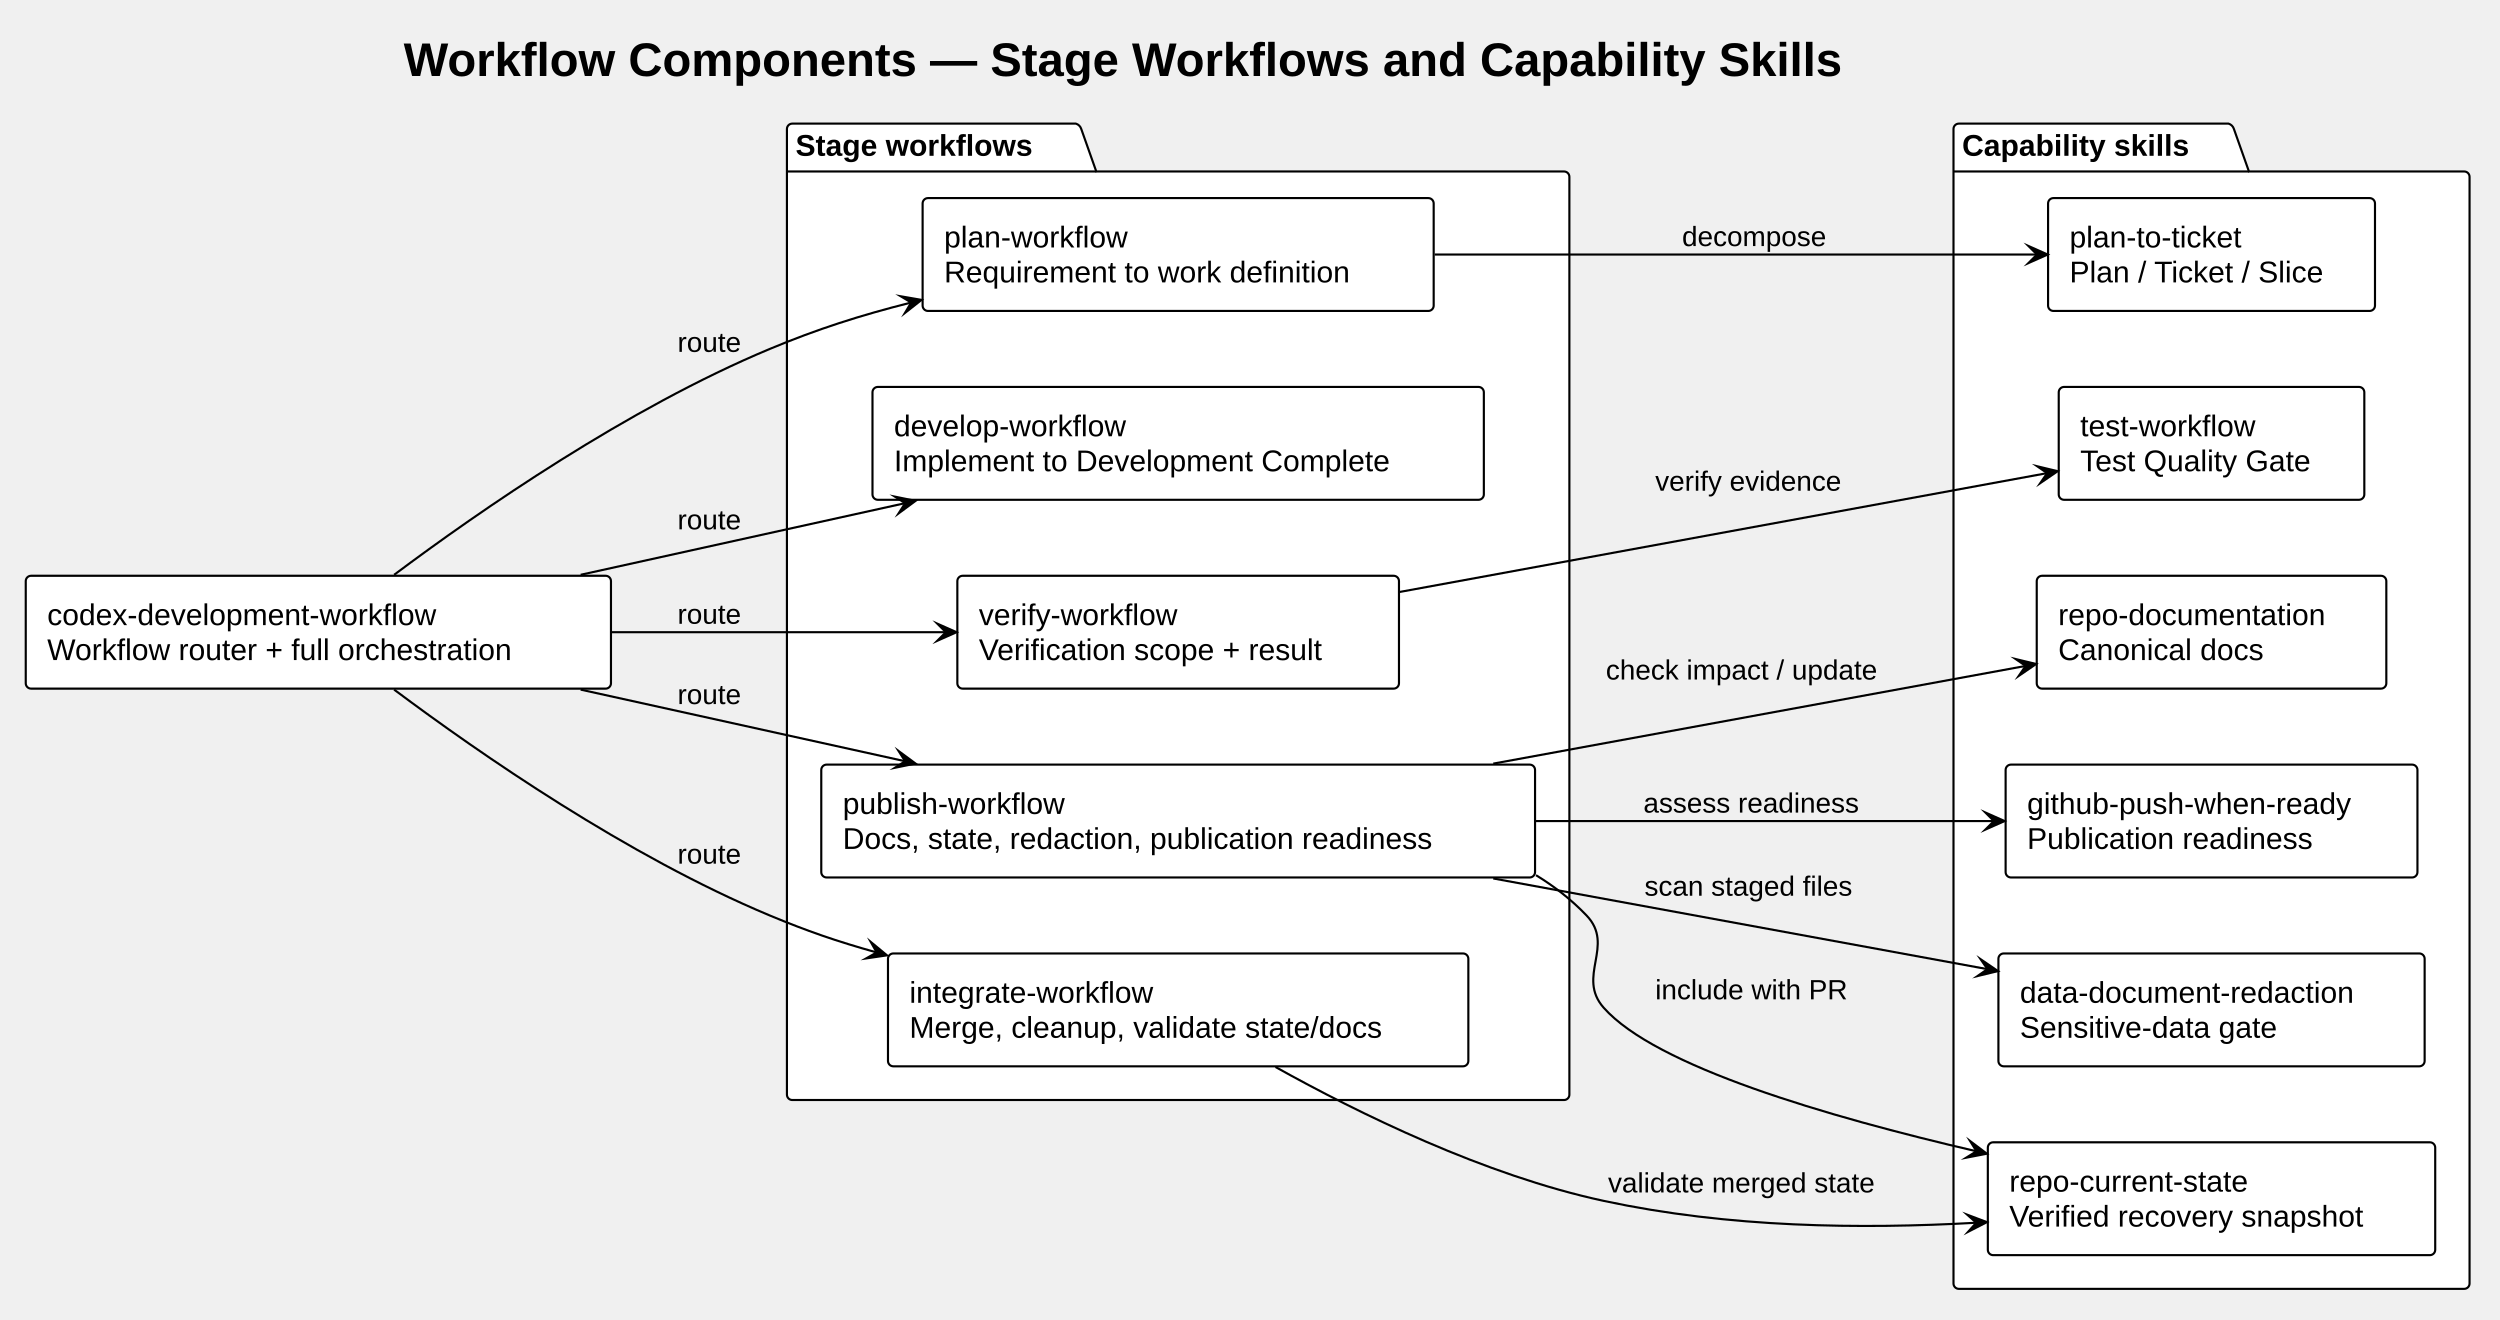
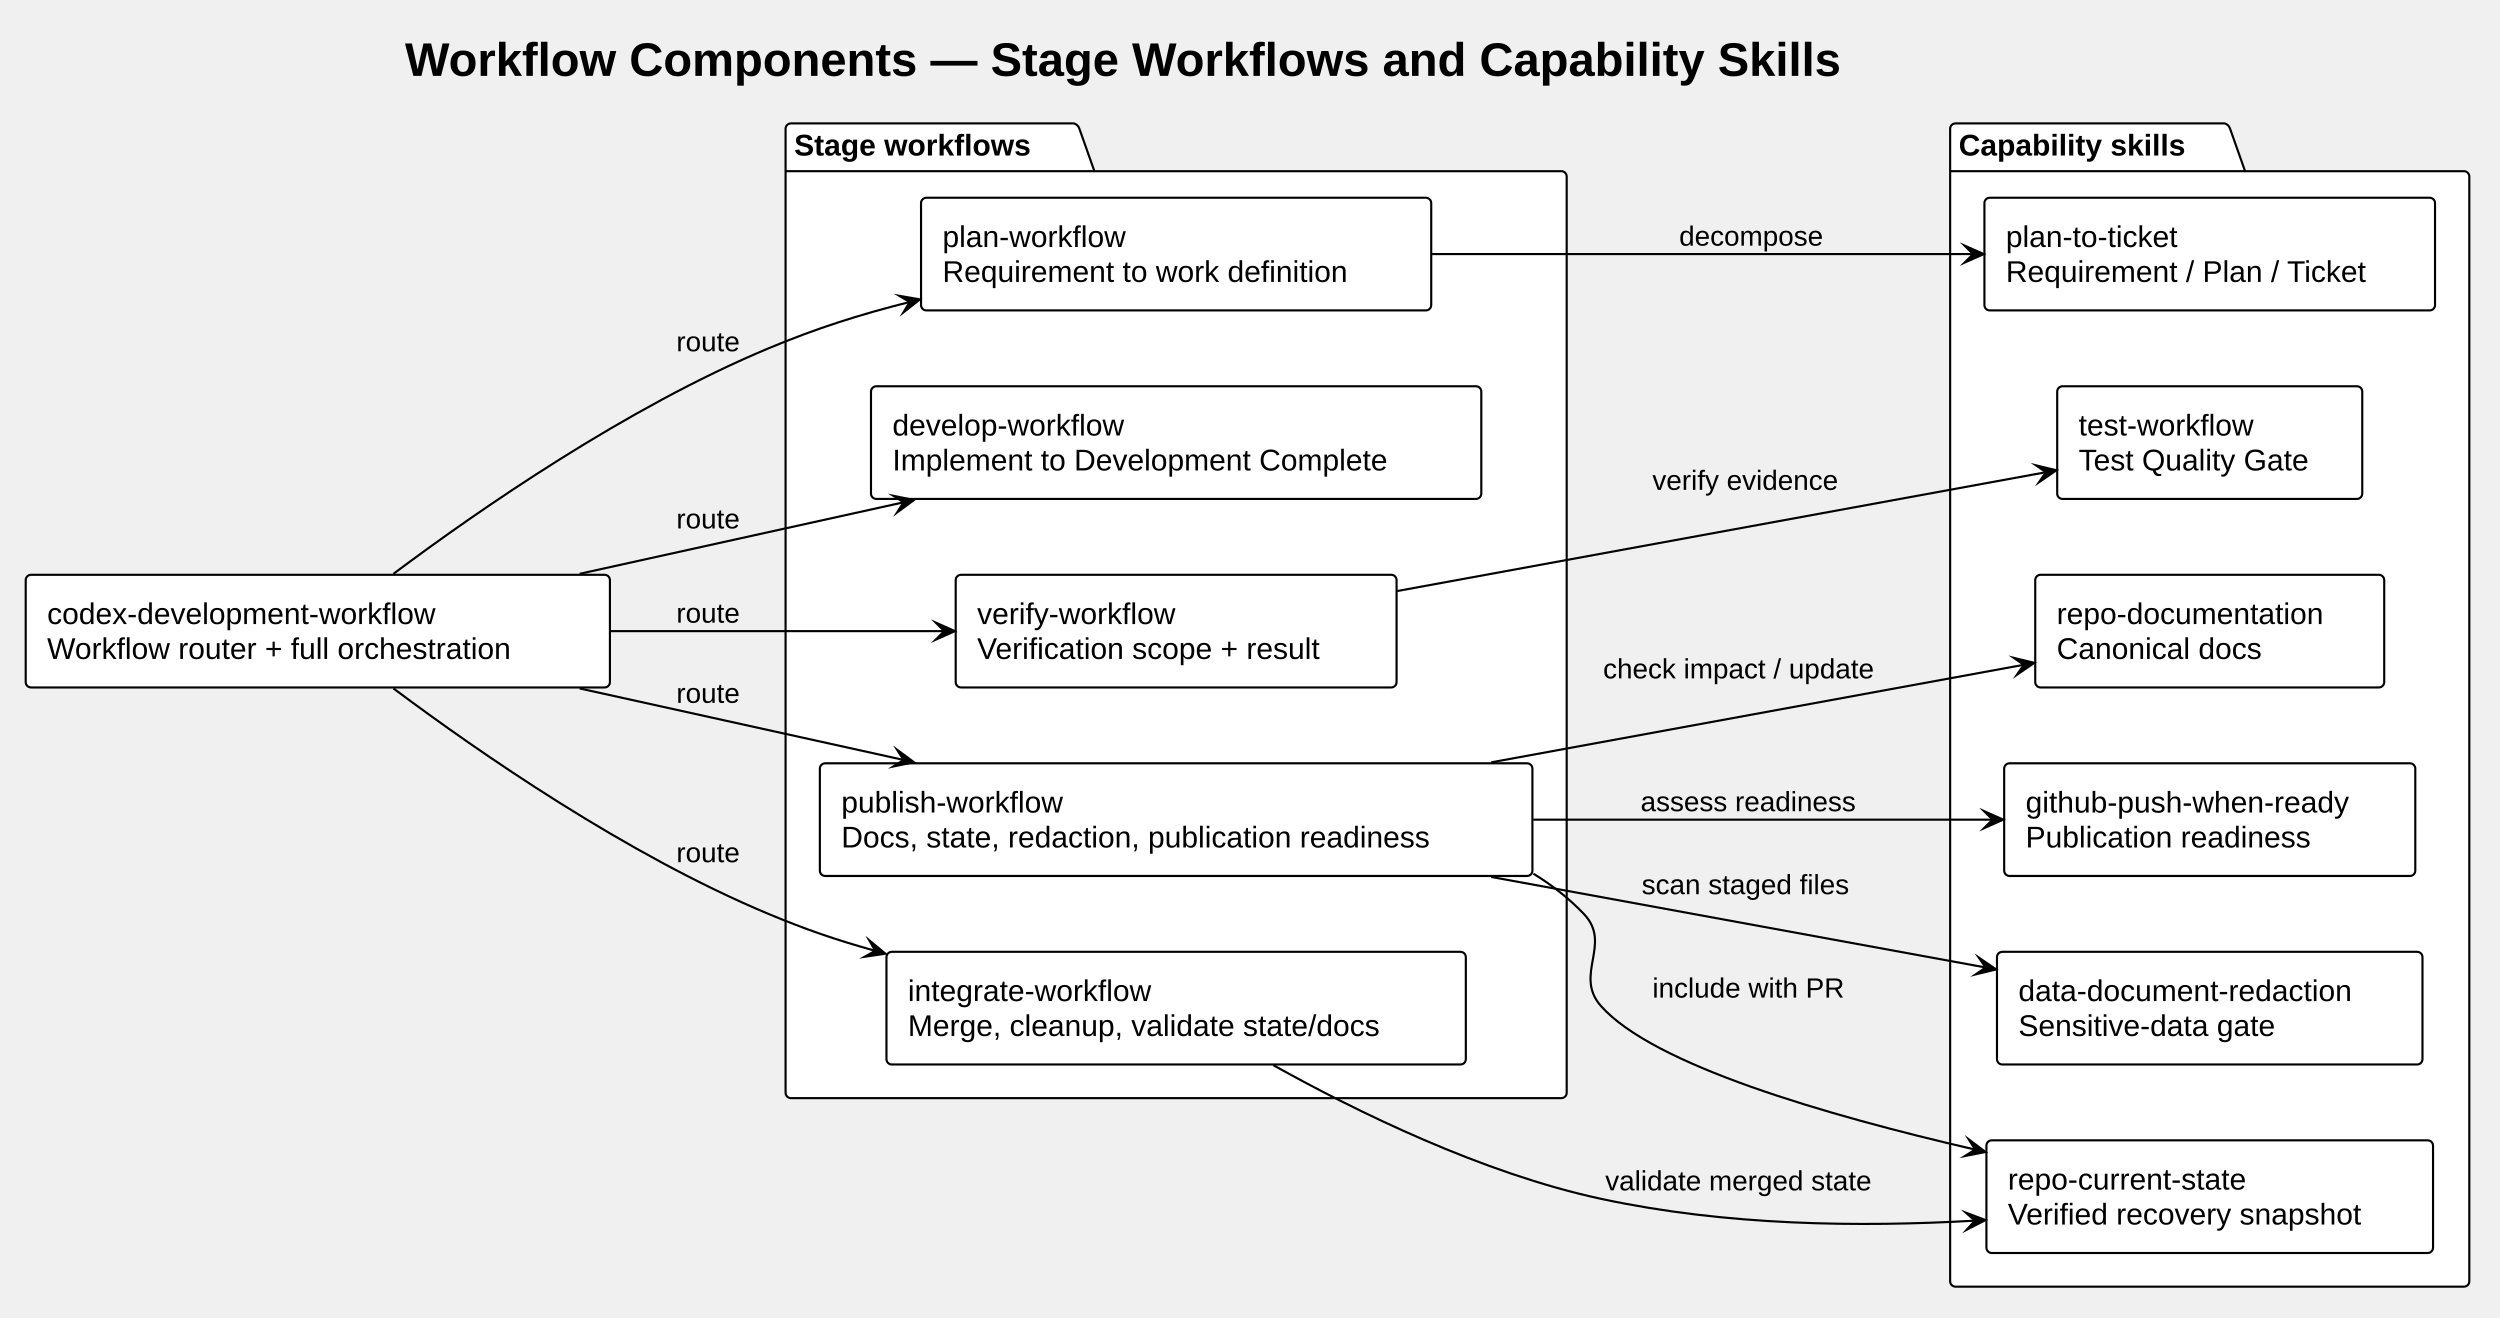
- <svg xmlns="http://www.w3.org/2000/svg" contentStyleType="text/css" data-diagram-type="DESCRIPTION" height="615px" preserveAspectRatio="none" style="width:1165px;height:615px;background:#FFFFFF;" version="1.1" viewBox="0 0 1165 615" width="1165px" zoomAndPan="magnify">
+ <svg xmlns="http://www.w3.org/2000/svg" version="1.1" data-diagram-type="DESCRIPTION" style="width:1167px;height:615px;background:#FFFFFF;" width="1167px" height="615px" viewBox="0 0 1167 615" zoomAndPan="magnify" preserveAspectRatio="none" contentStyleType="text/css">
  <defs />
-   <g>
+   <g font-family="sans-serif" lengthAdjust="spacing">
    <g class="title" data-source-line="7">
-       <text fill="#000000" font-family="Arial" font-size="22" font-weight="700" lengthAdjust="spacing" textLength="787.574" x="188.118" y="35.421">Workflow Components — Stage Workflows and Capability Skills</text>
+       <text x="189.048" y="35.421" fill="#000" font-size="22" textLength="787.574" font-weight="700" font-family="Arial">Workflow Components — Stage Workflows and Capability Skills</text>
    </g>
-     <g class="cluster" data-qualified-name="Stage workflows" data-source-line="11" id="ent0002">
-       <path d="M369.21,57.609 L501.364,57.609 A3.75,3.75 0 0 1 503.864,60.109 L510.864,79.906 L728.83,79.906 A2.5,2.5 0 0 1 731.33,82.406 L731.33,510.109 A2.5,2.5 0 0 1 728.83,512.609 L369.21,512.609 A2.5,2.5 0 0 1 366.71,510.109 L366.71,60.109 A2.5,2.5 0 0 1 369.21,57.609" fill="#FFFFFF" style="stroke:#000000;stroke-width:1;" />
-       <line style="stroke:#000000;stroke-width:1;" x1="366.71" x2="510.864" y1="79.906" y2="79.906" />
-       <text fill="#000000" font-family="Arial" font-size="14" font-weight="700" lengthAdjust="spacing" textLength="131.154" x="370.71" y="72.605">Stage workflows</text>
+     <g class="cluster" data-qualified-name="Stage workflows" id="ent0002" data-source-line="11">
+       <path d="M369.21,57.609 L501.364,57.609 A3.75,3.75 0 0 1 503.864,60.109 L510.864,79.906 L728.83,79.906 A2.5,2.5 0 0 1 731.33,82.406 L731.33,510.109 A2.5,2.5 0 0 1 728.83,512.609 L369.21,512.609 A2.5,2.5 0 0 1 366.71,510.109 L366.71,60.109 A2.5,2.5 0 0 1 369.21,57.609" style="stroke:#000;stroke-width:1;" fill="#FFF" />
+       <line x1="366.71" y1="79.906" x2="510.864" y2="79.906" style="stroke:#000;stroke-width:1;" />
+       <text x="370.71" y="72.604" fill="#000" font-size="14" textLength="131.154" font-weight="700" font-family="Arial">Stage workflows</text>
    </g>
-     <g class="cluster" data-qualified-name="Capability skills" data-source-line="19" id="ent0008">
-       <path d="M912.83,57.609 L1038.504,57.609 A3.75,3.75 0 0 1 1041.004,60.109 L1048.004,79.906 L1148.31,79.906 A2.5,2.5 0 0 1 1150.81,82.406 L1150.81,598.109 A2.5,2.5 0 0 1 1148.31,600.609 L912.83,600.609 A2.5,2.5 0 0 1 910.33,598.109 L910.33,60.109 A2.5,2.5 0 0 1 912.83,57.609" fill="#FFFFFF" style="stroke:#000000;stroke-width:1;" />
-       <line style="stroke:#000000;stroke-width:1;" x1="910.33" x2="1048.004" y1="79.906" y2="79.906" />
-       <text fill="#000000" font-family="Arial" font-size="14" font-weight="700" lengthAdjust="spacing" textLength="124.674" x="914.33" y="72.605">Capability skills</text>
+     <g class="cluster" data-qualified-name="Capability skills" id="ent0008" data-source-line="19">
+       <path d="M912.83,57.609 L1038.504,57.609 A3.75,3.75 0 0 1 1041.004,60.109 L1048.004,79.906 L1150.17,79.906 A2.5,2.5 0 0 1 1152.67,82.406 L1152.67,598.109 A2.5,2.5 0 0 1 1150.17,600.609 L912.83,600.609 A2.5,2.5 0 0 1 910.33,598.109 L910.33,60.109 A2.5,2.5 0 0 1 912.83,57.609" style="stroke:#000;stroke-width:1;" fill="#FFF" />
+       <line x1="910.33" y1="79.906" x2="1048.004" y2="79.906" style="stroke:#000;stroke-width:1;" />
+       <text x="914.33" y="72.604" fill="#000" font-size="14" textLength="124.674" font-weight="700" font-family="Arial">Capability skills</text>
    </g>
-     <g class="entity" data-qualified-name="Stage workflows.stage_plan" data-source-line="12" id="ent0003">
-       <rect fill="#FFFFFF" height="52.594" rx="2.5" ry="2.5" style="stroke:#000000;stroke-width:1;" width="238.155" x="429.94" y="92.309" />
-       <text fill="#000000" font-family="Arial" font-size="14" lengthAdjust="spacing" textLength="97.993" x="439.94" y="115.305">plan-workflow</text>
-       <text fill="#000000" font-family="Arial" font-size="14" lengthAdjust="spacing" textLength="218.155" x="439.94" y="131.601">Requirement to work definition</text>
+     <g class="entity" data-qualified-name="Stage workflows.stage_plan" id="ent0003" data-source-line="12">
+       <rect x="429.94" y="92.309" width="238.155" height="52.594" fill="#FFF" style="stroke:#000;stroke-width:1;" rx="2.5" ry="2.5" />
+       <text x="439.94" y="115.304" fill="#000" font-size="14" textLength="97.993" font-family="Arial">plan-workflow</text>
+       <text x="439.94" y="131.601" fill="#000" font-size="14" textLength="218.155" font-family="Arial">Requirement to work definition</text>
    </g>
-     <g class="entity" data-qualified-name="Stage workflows.stage_develop" data-source-line="13" id="ent0004">
-       <rect fill="#FFFFFF" height="52.594" rx="2.5" ry="2.5" style="stroke:#000000;stroke-width:1;" width="284.893" x="406.58" y="180.309" />
-       <text fill="#000000" font-family="Arial" font-size="14" lengthAdjust="spacing" textLength="123.505" x="416.58" y="203.304">develop-workflow</text>
-       <text fill="#000000" font-family="Arial" font-size="14" lengthAdjust="spacing" textLength="264.893" x="416.58" y="219.601">Implement to Development Complete</text>
+     <g class="entity" data-qualified-name="Stage workflows.stage_develop" id="ent0004" data-source-line="13">
+       <rect x="406.58" y="180.309" width="284.893" height="52.594" fill="#FFF" style="stroke:#000;stroke-width:1;" rx="2.5" ry="2.5" />
+       <text x="416.58" y="203.304" fill="#000" font-size="14" textLength="123.505" font-family="Arial">develop-workflow</text>
+       <text x="416.58" y="219.601" fill="#000" font-size="14" textLength="264.893" font-family="Arial">Implement to Development Complete</text>
    </g>
-     <g class="entity" data-qualified-name="Stage workflows.stage_verify" data-source-line="14" id="ent0005">
-       <rect fill="#FFFFFF" height="52.594" rx="2.5" ry="2.5" style="stroke:#000000;stroke-width:1;" width="205.801" x="446.12" y="268.309" />
-       <text fill="#000000" font-family="Arial" font-size="14" lengthAdjust="spacing" textLength="107.522" x="456.12" y="291.305">verify-workflow</text>
-       <text fill="#000000" font-family="Arial" font-size="14" lengthAdjust="spacing" textLength="185.801" x="456.12" y="307.601">Verification scope + result</text>
+     <g class="entity" data-qualified-name="Stage workflows.stage_verify" id="ent0005" data-source-line="14">
+       <rect x="446.12" y="268.309" width="205.801" height="52.594" fill="#FFF" style="stroke:#000;stroke-width:1;" rx="2.5" ry="2.5" />
+       <text x="456.12" y="291.304" fill="#000" font-size="14" textLength="107.522" font-family="Arial">verify-workflow</text>
+       <text x="456.12" y="307.601" fill="#000" font-size="14" textLength="185.801" font-family="Arial">Verification scope + result</text>
    </g>
-     <g class="entity" data-qualified-name="Stage workflows.stage_publish" data-source-line="15" id="ent0006">
-       <rect fill="#FFFFFF" height="52.594" rx="2.5" ry="2.5" style="stroke:#000000;stroke-width:1;" width="332.621" x="382.71" y="356.309" />
-       <text fill="#000000" font-family="Arial" font-size="14" lengthAdjust="spacing" textLength="118.357" x="392.71" y="379.305">publish-workflow</text>
-       <text fill="#000000" font-family="Arial" font-size="14" lengthAdjust="spacing" textLength="312.621" x="392.71" y="395.601">Docs, state, redaction, publication readiness</text>
+     <g class="entity" data-qualified-name="Stage workflows.stage_publish" id="ent0006" data-source-line="15">
+       <rect x="382.71" y="356.309" width="332.621" height="52.594" fill="#FFF" style="stroke:#000;stroke-width:1;" rx="2.5" ry="2.5" />
+       <text x="392.71" y="379.304" fill="#000" font-size="14" textLength="118.357" font-family="Arial">publish-workflow</text>
+       <text x="392.71" y="395.601" fill="#000" font-size="14" textLength="312.621" font-family="Arial">Docs, state, redaction, publication readiness</text>
    </g>
-     <g class="entity" data-qualified-name="Stage workflows.stage_integrate" data-source-line="16" id="ent0007">
-       <rect fill="#FFFFFF" height="52.594" rx="2.5" ry="2.5" style="stroke:#000000;stroke-width:1;" width="270.448" x="413.8" y="444.309" />
-       <text fill="#000000" font-family="Arial" font-size="14" lengthAdjust="spacing" textLength="131.954" x="423.8" y="467.305">integrate-workflow</text>
-       <text fill="#000000" font-family="Arial" font-size="14" lengthAdjust="spacing" textLength="250.448" x="423.8" y="483.601">Merge, cleanup, validate state/docs</text>
+     <g class="entity" data-qualified-name="Stage workflows.stage_integrate" id="ent0007" data-source-line="16">
+       <rect x="413.8" y="444.309" width="270.448" height="52.594" fill="#FFF" style="stroke:#000;stroke-width:1;" rx="2.5" ry="2.5" />
+       <text x="423.8" y="467.304" fill="#000" font-size="14" textLength="131.954" font-family="Arial">integrate-workflow</text>
+       <text x="423.8" y="483.601" fill="#000" font-size="14" textLength="250.448" font-family="Arial">Merge, cleanup, validate state/docs</text>
    </g>
-     <g class="entity" data-qualified-name="Capability skills.planning" data-source-line="20" id="ent0009">
-       <rect fill="#FFFFFF" height="52.594" rx="2.5" ry="2.5" style="stroke:#000000;stroke-width:1;" width="152.344" x="954.4" y="92.309" />
-       <text fill="#000000" font-family="Arial" font-size="14" lengthAdjust="spacing" textLength="93.673" x="964.4" y="115.305">plan-to-ticket</text>
-       <text fill="#000000" font-family="Arial" font-size="14" lengthAdjust="spacing" textLength="132.344" x="964.4" y="131.601">Plan / Ticket / Slice</text>
+     <g class="entity" data-qualified-name="Capability skills.planning" id="ent0009" data-source-line="20">
+       <rect x="926.33" y="92.309" width="210.34" height="52.594" fill="#FFF" style="stroke:#000;stroke-width:1;" rx="2.5" ry="2.5" />
+       <text x="936.33" y="115.304" fill="#000" font-size="14" textLength="93.673" font-family="Arial">plan-to-ticket</text>
+       <text x="936.33" y="131.601" fill="#000" font-size="14" textLength="190.34" font-family="Arial">Requirement / Plan / Ticket</text>
    </g>
-     <g class="entity" data-qualified-name="Capability skills.testing" data-source-line="21" id="ent0010">
-       <rect fill="#FFFFFF" height="52.594" rx="2.5" ry="2.5" style="stroke:#000000;stroke-width:1;" width="142.404" x="959.37" y="180.309" />
-       <text fill="#000000" font-family="Arial" font-size="14" lengthAdjust="spacing" textLength="94.65" x="969.37" y="203.304">test-workflow</text>
-       <text fill="#000000" font-family="Arial" font-size="14" lengthAdjust="spacing" textLength="122.404" x="969.37" y="219.601">Test Quality Gate</text>
+     <g class="entity" data-qualified-name="Capability skills.testing" id="ent0010" data-source-line="21">
+       <rect x="960.3" y="180.309" width="142.404" height="52.594" fill="#FFF" style="stroke:#000;stroke-width:1;" rx="2.5" ry="2.5" />
+       <text x="970.3" y="203.304" fill="#000" font-size="14" textLength="94.65" font-family="Arial">test-workflow</text>
+       <text x="970.3" y="219.601" fill="#000" font-size="14" textLength="122.404" font-family="Arial">Test Quality Gate</text>
    </g>
-     <g class="entity" data-qualified-name="Capability skills.documentation" data-source-line="22" id="ent0011">
-       <rect fill="#FFFFFF" height="52.594" rx="2.5" ry="2.5" style="stroke:#000000;stroke-width:1;" width="162.905" x="949.12" y="268.309" />
-       <text fill="#000000" font-family="Arial" font-size="14" lengthAdjust="spacing" textLength="142.905" x="959.12" y="291.305">repo-documentation</text>
-       <text fill="#000000" font-family="Arial" font-size="14" lengthAdjust="spacing" textLength="105.615" x="959.12" y="307.601">Canonical docs</text>
+     <g class="entity" data-qualified-name="Capability skills.documentation" id="ent0011" data-source-line="22">
+       <rect x="950.05" y="268.309" width="162.905" height="52.594" fill="#FFF" style="stroke:#000;stroke-width:1;" rx="2.5" ry="2.5" />
+       <text x="960.05" y="291.304" fill="#000" font-size="14" textLength="142.905" font-family="Arial">repo-documentation</text>
+       <text x="960.05" y="307.601" fill="#000" font-size="14" textLength="105.615" font-family="Arial">Canonical docs</text>
    </g>
-     <g class="entity" data-qualified-name="Capability skills.publication" data-source-line="23" id="ent0012">
-       <rect fill="#FFFFFF" height="52.594" rx="2.5" ry="2.5" style="stroke:#000000;stroke-width:1;" width="191.91" x="934.62" y="356.309" />
-       <text fill="#000000" font-family="Arial" font-size="14" lengthAdjust="spacing" textLength="171.91" x="944.62" y="379.305">github-push-when-ready</text>
-       <text fill="#000000" font-family="Arial" font-size="14" lengthAdjust="spacing" textLength="149.324" x="944.62" y="395.601">Publication readiness</text>
+     <g class="entity" data-qualified-name="Capability skills.publication" id="ent0012" data-source-line="23">
+       <rect x="935.55" y="356.309" width="191.91" height="52.594" fill="#FFF" style="stroke:#000;stroke-width:1;" rx="2.5" ry="2.5" />
+       <text x="945.55" y="379.304" fill="#000" font-size="14" textLength="171.91" font-family="Arial">github-push-when-ready</text>
+       <text x="945.55" y="395.601" fill="#000" font-size="14" textLength="149.324" font-family="Arial">Publication readiness</text>
    </g>
-     <g class="entity" data-qualified-name="Capability skills.redaction" data-source-line="24" id="ent0013">
-       <rect fill="#FFFFFF" height="52.594" rx="2.5" ry="2.5" style="stroke:#000000;stroke-width:1;" width="198.623" x="931.26" y="444.309" />
-       <text fill="#000000" font-family="Arial" font-size="14" lengthAdjust="spacing" textLength="178.623" x="941.26" y="467.305">data-document-redaction</text>
-       <text fill="#000000" font-family="Arial" font-size="14" lengthAdjust="spacing" textLength="136.439" x="941.26" y="483.601">Sensitive-data gate</text>
+     <g class="entity" data-qualified-name="Capability skills.redaction" id="ent0013" data-source-line="24">
+       <rect x="932.19" y="444.309" width="198.623" height="52.594" fill="#FFF" style="stroke:#000;stroke-width:1;" rx="2.5" ry="2.5" />
+       <text x="942.19" y="467.304" fill="#000" font-size="14" textLength="178.623" font-family="Arial">data-document-redaction</text>
+       <text x="942.19" y="483.601" fill="#000" font-size="14" textLength="136.438" font-family="Arial">Sensitive-data gate</text>
    </g>
-     <g class="entity" data-qualified-name="Capability skills.repository_state" data-source-line="25" id="ent0014">
-       <rect fill="#FFFFFF" height="52.594" rx="2.5" ry="2.5" style="stroke:#000000;stroke-width:1;" width="208.481" x="926.33" y="532.309" />
-       <text fill="#000000" font-family="Arial" font-size="14" lengthAdjust="spacing" textLength="128.447" x="936.33" y="555.304">repo-current-state</text>
-       <text fill="#000000" font-family="Arial" font-size="14" lengthAdjust="spacing" textLength="188.481" x="936.33" y="571.601">Verified recovery snapshot</text>
+     <g class="entity" data-qualified-name="Capability skills.repository_state" id="ent0014" data-source-line="25">
+       <rect x="927.26" y="532.309" width="208.48" height="52.594" fill="#FFF" style="stroke:#000;stroke-width:1;" rx="2.5" ry="2.5" />
+       <text x="937.26" y="555.304" fill="#000" font-size="14" textLength="128.447" font-family="Arial">repo-current-state</text>
+       <text x="937.26" y="571.601" fill="#000" font-size="14" textLength="188.48" font-family="Arial">Verified recovery snapshot</text>
    </g>
-     <g class="entity" data-qualified-name="router" data-source-line="9" id="ent0001">
-       <rect fill="#FFFFFF" height="52.594" rx="2.5" ry="2.5" style="stroke:#000000;stroke-width:1;" width="272.711" x="12" y="268.309" />
-       <text fill="#000000" font-family="Arial" font-size="14" lengthAdjust="spacing" textLength="207.218" x="22" y="291.305">codex-development-workflow</text>
-       <text fill="#000000" font-family="Arial" font-size="14" lengthAdjust="spacing" textLength="252.711" x="22" y="307.601">Workflow router + full orchestration</text>
+     <g class="entity" data-qualified-name="router" id="ent0001" data-source-line="9">
+       <rect x="12" y="268.309" width="272.711" height="52.594" fill="#FFF" style="stroke:#000;stroke-width:1;" rx="2.5" ry="2.5" />
+       <text x="22" y="291.304" fill="#000" font-size="14" textLength="207.218" font-family="Arial">codex-development-workflow</text>
+       <text x="22" y="307.601" fill="#000" font-size="14" textLength="252.711" font-family="Arial">Workflow router + full orchestration</text>
    </g>
-     <g class="link" data-entity-1="ent0001" data-entity-2="ent0003" data-link-type="dependency" data-source-line="28" id="lnk15">
-       <path d="M183.66,267.859 C223.58,237.999 292.49,190.249 358.71,162.609 C380.97,153.319 400.722,147.003 424.612,140.973" fill="none" id="router-to-stage_plan" style="stroke:#000000;stroke-width:1;" />
-       <polygon fill="#000000" points="429.46,139.749,419.755,138.074,424.612,140.973,421.713,145.83,429.46,139.749" style="stroke:#000000;stroke-width:1;stroke-linejoin:miter;stroke-miterlimit:10;" />
-       <text fill="#000000" font-family="Arial" font-size="13" lengthAdjust="spacing" textLength="34.633" x="315.71" y="163.976">route</text>
+     <g class="link" data-entity-1="ent0001" data-entity-2="ent0003" id="lnk15" data-source-line="28" data-link-type="dependency">
+       <path d="M183.66,267.859 C223.58,237.999 292.49,190.249 358.71,162.609 C380.97,153.319 400.722,147.003 424.612,140.973" style="stroke:#000;stroke-width:1;" fill="none" id="router-to-stage_plan" />
+       <polygon points="429.46,139.749,419.755,138.074,424.612,140.973,421.713,145.83,429.46,139.749" fill="#000" style="stroke:#000;stroke-width:1;stroke-linejoin:miter;stroke-miterlimit:10;" />
+       <text x="315.71" y="163.976" fill="#000" font-size="13" textLength="34.633" font-family="Arial">route</text>
    </g>
-     <g class="link" data-entity-1="ent0001" data-entity-2="ent0004" data-link-type="dependency" data-source-line="29" id="lnk16">
-       <path d="M270.59,267.849 C320.07,256.929 372.297,245.397 421.787,234.477" fill="none" id="router-to-stage_develop" style="stroke:#000000;stroke-width:1;" />
-       <polygon fill="#000000" points="426.67,233.399,417.019,231.433,421.787,234.477,418.743,239.245,426.67,233.399" style="stroke:#000000;stroke-width:1;stroke-linejoin:miter;stroke-miterlimit:10;" />
-       <text fill="#000000" font-family="Arial" font-size="13" lengthAdjust="spacing" textLength="34.633" x="315.71" y="246.676">route</text>
+     <g class="link" data-entity-1="ent0001" data-entity-2="ent0004" id="lnk16" data-source-line="29" data-link-type="dependency">
+       <path d="M270.59,267.849 C320.07,256.929 372.297,245.397 421.787,234.477" style="stroke:#000;stroke-width:1;" fill="none" id="router-to-stage_develop" />
+       <polygon points="426.67,233.399,417.02,231.433,421.787,234.477,418.743,239.245,426.67,233.399" fill="#000" style="stroke:#000;stroke-width:1;stroke-linejoin:miter;stroke-miterlimit:10;" />
+       <text x="315.71" y="246.676" fill="#000" font-size="13" textLength="34.633" font-family="Arial">route</text>
    </g>
-     <g class="link" data-entity-1="ent0001" data-entity-2="ent0005" data-link-type="dependency" data-source-line="30" id="lnk17">
-       <path d="M285.16,294.609 C337.74,294.609 391.9,294.609 440.76,294.609" fill="none" id="router-to-stage_verify" style="stroke:#000000;stroke-width:1;" />
-       <polygon fill="#000000" points="445.76,294.609,436.76,290.609,440.76,294.609,436.76,298.609,445.76,294.609" style="stroke:#000000;stroke-width:1;stroke-linejoin:miter;stroke-miterlimit:10;" />
-       <text fill="#000000" font-family="Arial" font-size="13" lengthAdjust="spacing" textLength="34.633" x="315.71" y="290.676">route</text>
+     <g class="link" data-entity-1="ent0001" data-entity-2="ent0005" id="lnk17" data-source-line="30" data-link-type="dependency">
+       <path d="M285.16,294.609 C337.74,294.609 391.9,294.609 440.76,294.609" style="stroke:#000;stroke-width:1;" fill="none" id="router-to-stage_verify" />
+       <polygon points="445.76,294.609,436.76,290.609,440.76,294.609,436.76,298.609,445.76,294.609" fill="#000" style="stroke:#000;stroke-width:1;stroke-linejoin:miter;stroke-miterlimit:10;" />
+       <text x="315.71" y="290.676" fill="#000" font-size="13" textLength="34.633" font-family="Arial">route</text>
    </g>
-     <g class="link" data-entity-1="ent0001" data-entity-2="ent0006" data-link-type="dependency" data-source-line="31" id="lnk18">
-       <path d="M270.59,321.369 C320.07,332.289 372.297,343.822 421.787,354.742" fill="none" id="router-to-stage_publish" style="stroke:#000000;stroke-width:1;" />
-       <polygon fill="#000000" points="426.67,355.819,418.743,349.974,421.787,354.742,417.019,357.786,426.67,355.819" style="stroke:#000000;stroke-width:1;stroke-linejoin:miter;stroke-miterlimit:10;" />
-       <text fill="#000000" font-family="Arial" font-size="13" lengthAdjust="spacing" textLength="34.633" x="315.71" y="328.096">route</text>
+     <g class="link" data-entity-1="ent0001" data-entity-2="ent0006" id="lnk18" data-source-line="31" data-link-type="dependency">
+       <path d="M270.59,321.369 C320.07,332.289 372.297,343.822 421.787,354.742" style="stroke:#000;stroke-width:1;" fill="none" id="router-to-stage_publish" />
+       <polygon points="426.67,355.819,418.743,349.974,421.787,354.742,417.02,357.786,426.67,355.819" fill="#000" style="stroke:#000;stroke-width:1;stroke-linejoin:miter;stroke-miterlimit:10;" />
+       <text x="315.71" y="328.096" fill="#000" font-size="13" textLength="34.633" font-family="Arial">route</text>
    </g>
-     <g class="link" data-entity-1="ent0001" data-entity-2="ent0007" data-link-type="dependency" data-source-line="32" id="lnk19">
-       <path d="M183.66,321.359 C223.58,351.219 292.49,398.969 358.71,426.609 C375.99,433.819 389.864,438.635 408.534,443.845" fill="none" id="router-to-stage_integrate" style="stroke:#000000;stroke-width:1;" />
-       <polygon fill="#000000" points="413.35,445.189,405.756,438.918,408.534,443.845,403.606,446.623,413.35,445.189" style="stroke:#000000;stroke-width:1;stroke-linejoin:miter;stroke-miterlimit:10;" />
-       <text fill="#000000" font-family="Arial" font-size="13" lengthAdjust="spacing" textLength="34.633" x="315.71" y="402.476">route</text>
+     <g class="link" data-entity-1="ent0001" data-entity-2="ent0007" id="lnk19" data-source-line="32" data-link-type="dependency">
+       <path d="M183.66,321.359 C223.58,351.219 292.49,398.969 358.71,426.609 C375.99,433.819 389.864,438.635 408.534,443.845" style="stroke:#000;stroke-width:1;" fill="none" id="router-to-stage_integrate" />
+       <polygon points="413.35,445.189,405.756,438.917,408.534,443.845,403.606,446.623,413.35,445.189" fill="#000" style="stroke:#000;stroke-width:1;stroke-linejoin:miter;stroke-miterlimit:10;" />
+       <text x="315.71" y="402.476" fill="#000" font-size="13" textLength="34.633" font-family="Arial">route</text>
    </g>
-     <g class="link" data-entity-1="ent0003" data-entity-2="ent0009" data-link-type="dependency" data-source-line="33" id="lnk20">
-       <path d="M668.56,118.609 C757.87,118.609 872.63,118.609 949.22,118.609" fill="none" id="stage_plan-to-planning" style="stroke:#000000;stroke-width:1;" />
-       <polygon fill="#000000" points="954.22,118.609,945.22,114.609,949.22,118.609,945.22,122.609,954.22,118.609" style="stroke:#000000;stroke-width:1;stroke-linejoin:miter;stroke-miterlimit:10;" />
-       <text fill="#000000" font-family="Arial" font-size="13" lengthAdjust="spacing" textLength="74.991" x="783.83" y="114.676">decompose</text>
+     <g class="link" data-entity-1="ent0003" data-entity-2="ent0009" id="lnk20" data-source-line="33" data-link-type="dependency">
+       <path d="M668.48,118.609 C747.4,118.609 845.16,118.609 921.02,118.609" style="stroke:#000;stroke-width:1;" fill="none" id="stage_plan-to-planning" />
+       <polygon points="926.02,118.609,917.02,114.609,921.02,118.609,917.02,122.609,926.02,118.609" fill="#000" style="stroke:#000;stroke-width:1;stroke-linejoin:miter;stroke-miterlimit:10;" />
+       <text x="783.83" y="114.676" fill="#000" font-size="13" textLength="74.991" font-family="Arial">decompose</text>
    </g>
-     <g class="link" data-entity-1="ent0005" data-entity-2="ent0010" data-link-type="dependency" data-source-line="34" id="lnk21">
-       <path d="M652.31,275.839 C744.6,258.899 873.012,235.342 953.972,220.482" fill="none" id="stage_verify-to-testing" style="stroke:#000000;stroke-width:1;" />
-       <polygon fill="#000000" points="958.89,219.579,949.316,217.27,953.972,220.482,950.76,225.138,958.89,219.579" style="stroke:#000000;stroke-width:1;stroke-linejoin:miter;stroke-miterlimit:10;" />
-       <text fill="#000000" font-family="Arial" font-size="13" lengthAdjust="spacing" textLength="99.988" x="771.33" y="228.676">verify evidence</text>
+     <g class="link" data-entity-1="ent0005" data-entity-2="ent0010" id="lnk21" data-source-line="34" data-link-type="dependency">
+       <path d="M652.21,275.889 C744.79,258.939 873.862,235.3 955.032,220.43" style="stroke:#000;stroke-width:1;" fill="none" id="stage_verify-to-testing" />
+       <polygon points="959.95,219.529,950.377,217.217,955.032,220.43,951.818,225.086,959.95,219.529" fill="#000" style="stroke:#000;stroke-width:1;stroke-linejoin:miter;stroke-miterlimit:10;" />
+       <text x="771.33" y="228.676" fill="#000" font-size="13" textLength="99.988" font-family="Arial">verify evidence</text>
    </g>
-     <g class="link" data-entity-1="ent0006" data-entity-2="ent0011" data-link-type="dependency" data-source-line="35" id="lnk22">
-       <path d="M695.86,355.849 C778.94,340.599 874.972,322.982 943.942,310.322" fill="none" id="stage_publish-to-documentation" style="stroke:#000000;stroke-width:1;" />
-       <polygon fill="#000000" points="948.86,309.419,939.286,307.11,943.942,310.322,940.73,314.978,948.86,309.419" style="stroke:#000000;stroke-width:1;stroke-linejoin:miter;stroke-miterlimit:10;" />
-       <text fill="#000000" font-family="Arial" font-size="13" lengthAdjust="spacing" textLength="145.38" x="748.33" y="316.676">check impact / update</text>
+     <g class="link" data-entity-1="ent0006" data-entity-2="ent0011" id="lnk22" data-source-line="35" data-link-type="dependency">
+       <path d="M696.14,355.849 C779.38,340.599 875.612,322.98 944.712,310.32" style="stroke:#000;stroke-width:1;" fill="none" id="stage_publish-to-documentation" />
+       <polygon points="949.63,309.419,940.056,307.107,944.712,310.32,941.498,314.976,949.63,309.419" fill="#000" style="stroke:#000;stroke-width:1;stroke-linejoin:miter;stroke-miterlimit:10;" />
+       <text x="748.33" y="316.676" fill="#000" font-size="13" textLength="145.38" font-family="Arial">check impact / update</text>
    </g>
-     <g class="link" data-entity-1="ent0006" data-entity-2="ent0014" data-link-type="dependency" data-source-line="36" id="lnk23">
-       <path d="M715.78,407.839 C724.38,413.089 732.33,419.289 739.33,426.609 C752.77,440.659 734.45,455.059 747.33,469.609 C771.51,496.919 850.84,520.188 921.03,536.498" fill="none" id="stage_publish-to-repository_state" style="stroke:#000000;stroke-width:1;" />
-       <polygon fill="#000000" points="925.9,537.629,918.039,531.696,921.03,536.498,916.228,539.489,925.9,537.629" style="stroke:#000000;stroke-width:1;stroke-linejoin:miter;stroke-miterlimit:10;" />
-       <text fill="#000000" font-family="Arial" font-size="13" lengthAdjust="spacing" textLength="99.817" x="771.33" y="465.676">include with PR</text>
+     <g class="link" data-entity-1="ent0006" data-entity-2="ent0014" id="lnk23" data-source-line="36" data-link-type="dependency">
+       <path d="M715.78,407.839 C724.38,413.089 732.33,419.289 739.33,426.609 C752.77,440.659 734.44,455.059 747.33,469.609 C771.64,497.039 851.498,520.344 921.988,536.634" style="stroke:#000;stroke-width:1;" fill="none" id="stage_publish-to-repository_state" />
+       <polygon points="926.86,537.759,918.992,531.836,921.988,536.634,917.19,539.63,926.86,537.759" fill="#000" style="stroke:#000;stroke-width:1;stroke-linejoin:miter;stroke-miterlimit:10;" />
+       <text x="771.33" y="465.676" fill="#000" font-size="13" textLength="99.817" font-family="Arial">include with PR</text>
    </g>
-     <g class="link" data-entity-1="ent0006" data-entity-2="ent0012" data-link-type="dependency" data-source-line="37" id="lnk24">
-       <path d="M715.73,382.609 C788.69,382.609 866.8,382.609 929.15,382.609" fill="none" id="stage_publish-to-publication" style="stroke:#000000;stroke-width:1;" />
-       <polygon fill="#000000" points="934.15,382.609,925.15,378.609,929.15,382.609,925.15,386.609,934.15,382.609" style="stroke:#000000;stroke-width:1;stroke-linejoin:miter;stroke-miterlimit:10;" />
-       <text fill="#000000" font-family="Arial" font-size="13" lengthAdjust="spacing" textLength="110.144" x="765.83" y="378.676">assess readiness</text>
+     <g class="link" data-entity-1="ent0006" data-entity-2="ent0012" id="lnk24" data-source-line="37" data-link-type="dependency">
+       <path d="M715.71,382.609 C788.98,382.609 867.51,382.609 930.11,382.609" style="stroke:#000;stroke-width:1;" fill="none" id="stage_publish-to-publication" />
+       <polygon points="935.11,382.609,926.11,378.609,930.11,382.609,926.11,386.609,935.11,382.609" fill="#000" style="stroke:#000;stroke-width:1;stroke-linejoin:miter;stroke-miterlimit:10;" />
+       <text x="765.83" y="378.676" fill="#000" font-size="13" textLength="110.145" font-family="Arial">assess readiness</text>
    </g>
-     <g class="link" data-entity-1="ent0006" data-entity-2="ent0013" data-link-type="dependency" data-source-line="38" id="lnk25">
-       <path d="M695.86,409.369 C772.05,423.349 858.352,439.187 926.152,451.627" fill="none" id="stage_publish-to-redaction" style="stroke:#000000;stroke-width:1;" />
-       <polygon fill="#000000" points="931.07,452.529,922.94,446.971,926.152,451.627,921.496,454.839,931.07,452.529" style="stroke:#000000;stroke-width:1;stroke-linejoin:miter;stroke-miterlimit:10;" />
-       <text fill="#000000" font-family="Arial" font-size="13" lengthAdjust="spacing" textLength="109.3" x="766.33" y="417.406">scan staged files</text>
+     <g class="link" data-entity-1="ent0006" data-entity-2="ent0013" id="lnk25" data-source-line="38" data-link-type="dependency">
+       <path d="M696.14,409.369 C772.48,423.349 858.962,439.189 926.892,451.629" style="stroke:#000;stroke-width:1;" fill="none" id="stage_publish-to-redaction" />
+       <polygon points="931.81,452.529,923.678,446.974,926.892,451.629,922.237,454.843,931.81,452.529" fill="#000" style="stroke:#000;stroke-width:1;stroke-linejoin:miter;stroke-miterlimit:10;" />
+       <text x="766.33" y="417.406" fill="#000" font-size="13" textLength="109.3" font-family="Arial">scan staged files</text>
    </g>
-     <g class="link" data-entity-1="ent0007" data-entity-2="ent0014" data-link-type="dependency" data-source-line="39" id="lnk26">
-       <path d="M594.37,497.219 C633.18,518.859 691.86,547.679 747.33,559.609 C805.54,572.129 867.078,572.819 920.918,569.799" fill="none" id="stage_integrate-to-repository_state" style="stroke:#000000;stroke-width:1;" />
-       <polygon fill="#000000" points="925.91,569.519,916.7,566.03,920.918,569.799,917.148,574.017,925.91,569.519" style="stroke:#000000;stroke-width:1;stroke-linejoin:miter;stroke-miterlimit:10;" />
-       <text fill="#000000" font-family="Arial" font-size="13" lengthAdjust="spacing" textLength="143.901" x="749.33" y="555.676">validate merged state</text>
+     <g class="link" data-entity-1="ent0007" data-entity-2="ent0014" id="lnk26" data-source-line="39" data-link-type="dependency">
+       <path d="M594.37,497.219 C633.18,518.859 691.86,547.679 747.33,559.609 C805.85,572.199 867.758,572.872 921.838,569.812" style="stroke:#000;stroke-width:1;" fill="none" id="stage_integrate-to-repository_state" />
+       <polygon points="926.83,569.529,917.618,566.044,921.838,569.812,918.07,574.031,926.83,569.529" fill="#000" style="stroke:#000;stroke-width:1;stroke-linejoin:miter;stroke-miterlimit:10;" />
+       <text x="749.33" y="555.676" fill="#000" font-size="13" textLength="143.901" font-family="Arial">validate merged state</text>
    </g>
  </g>
</svg>
